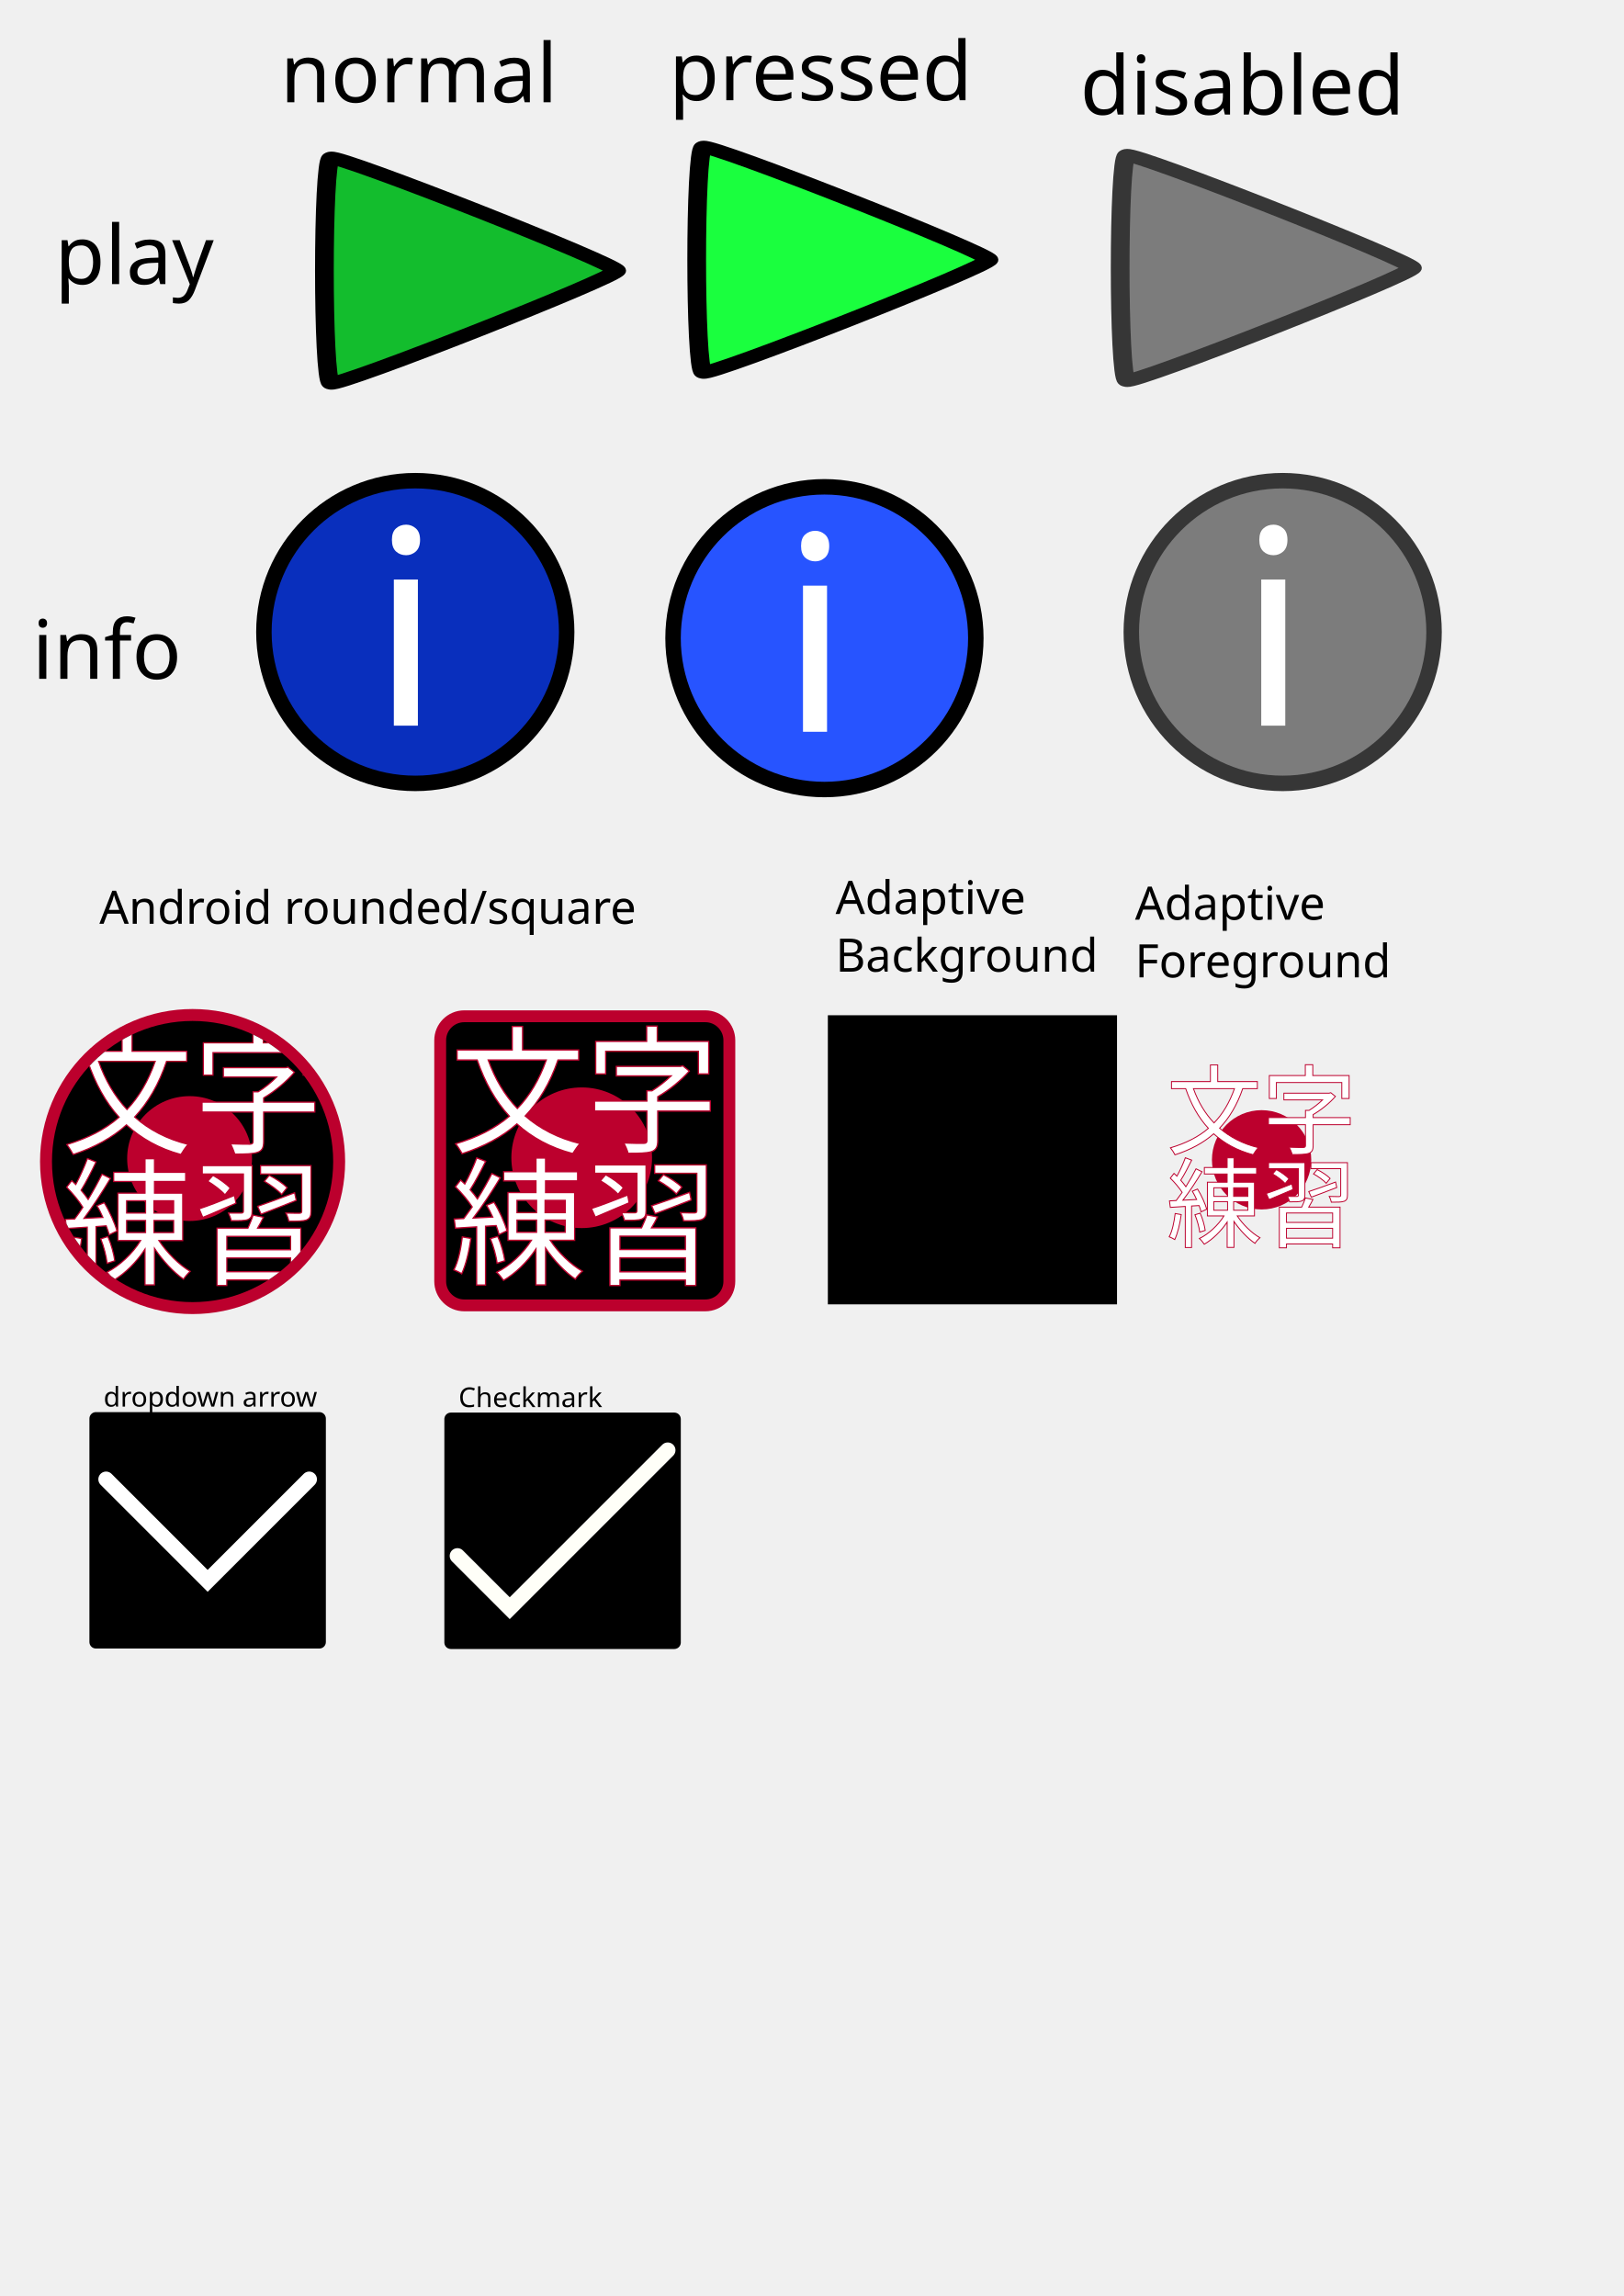
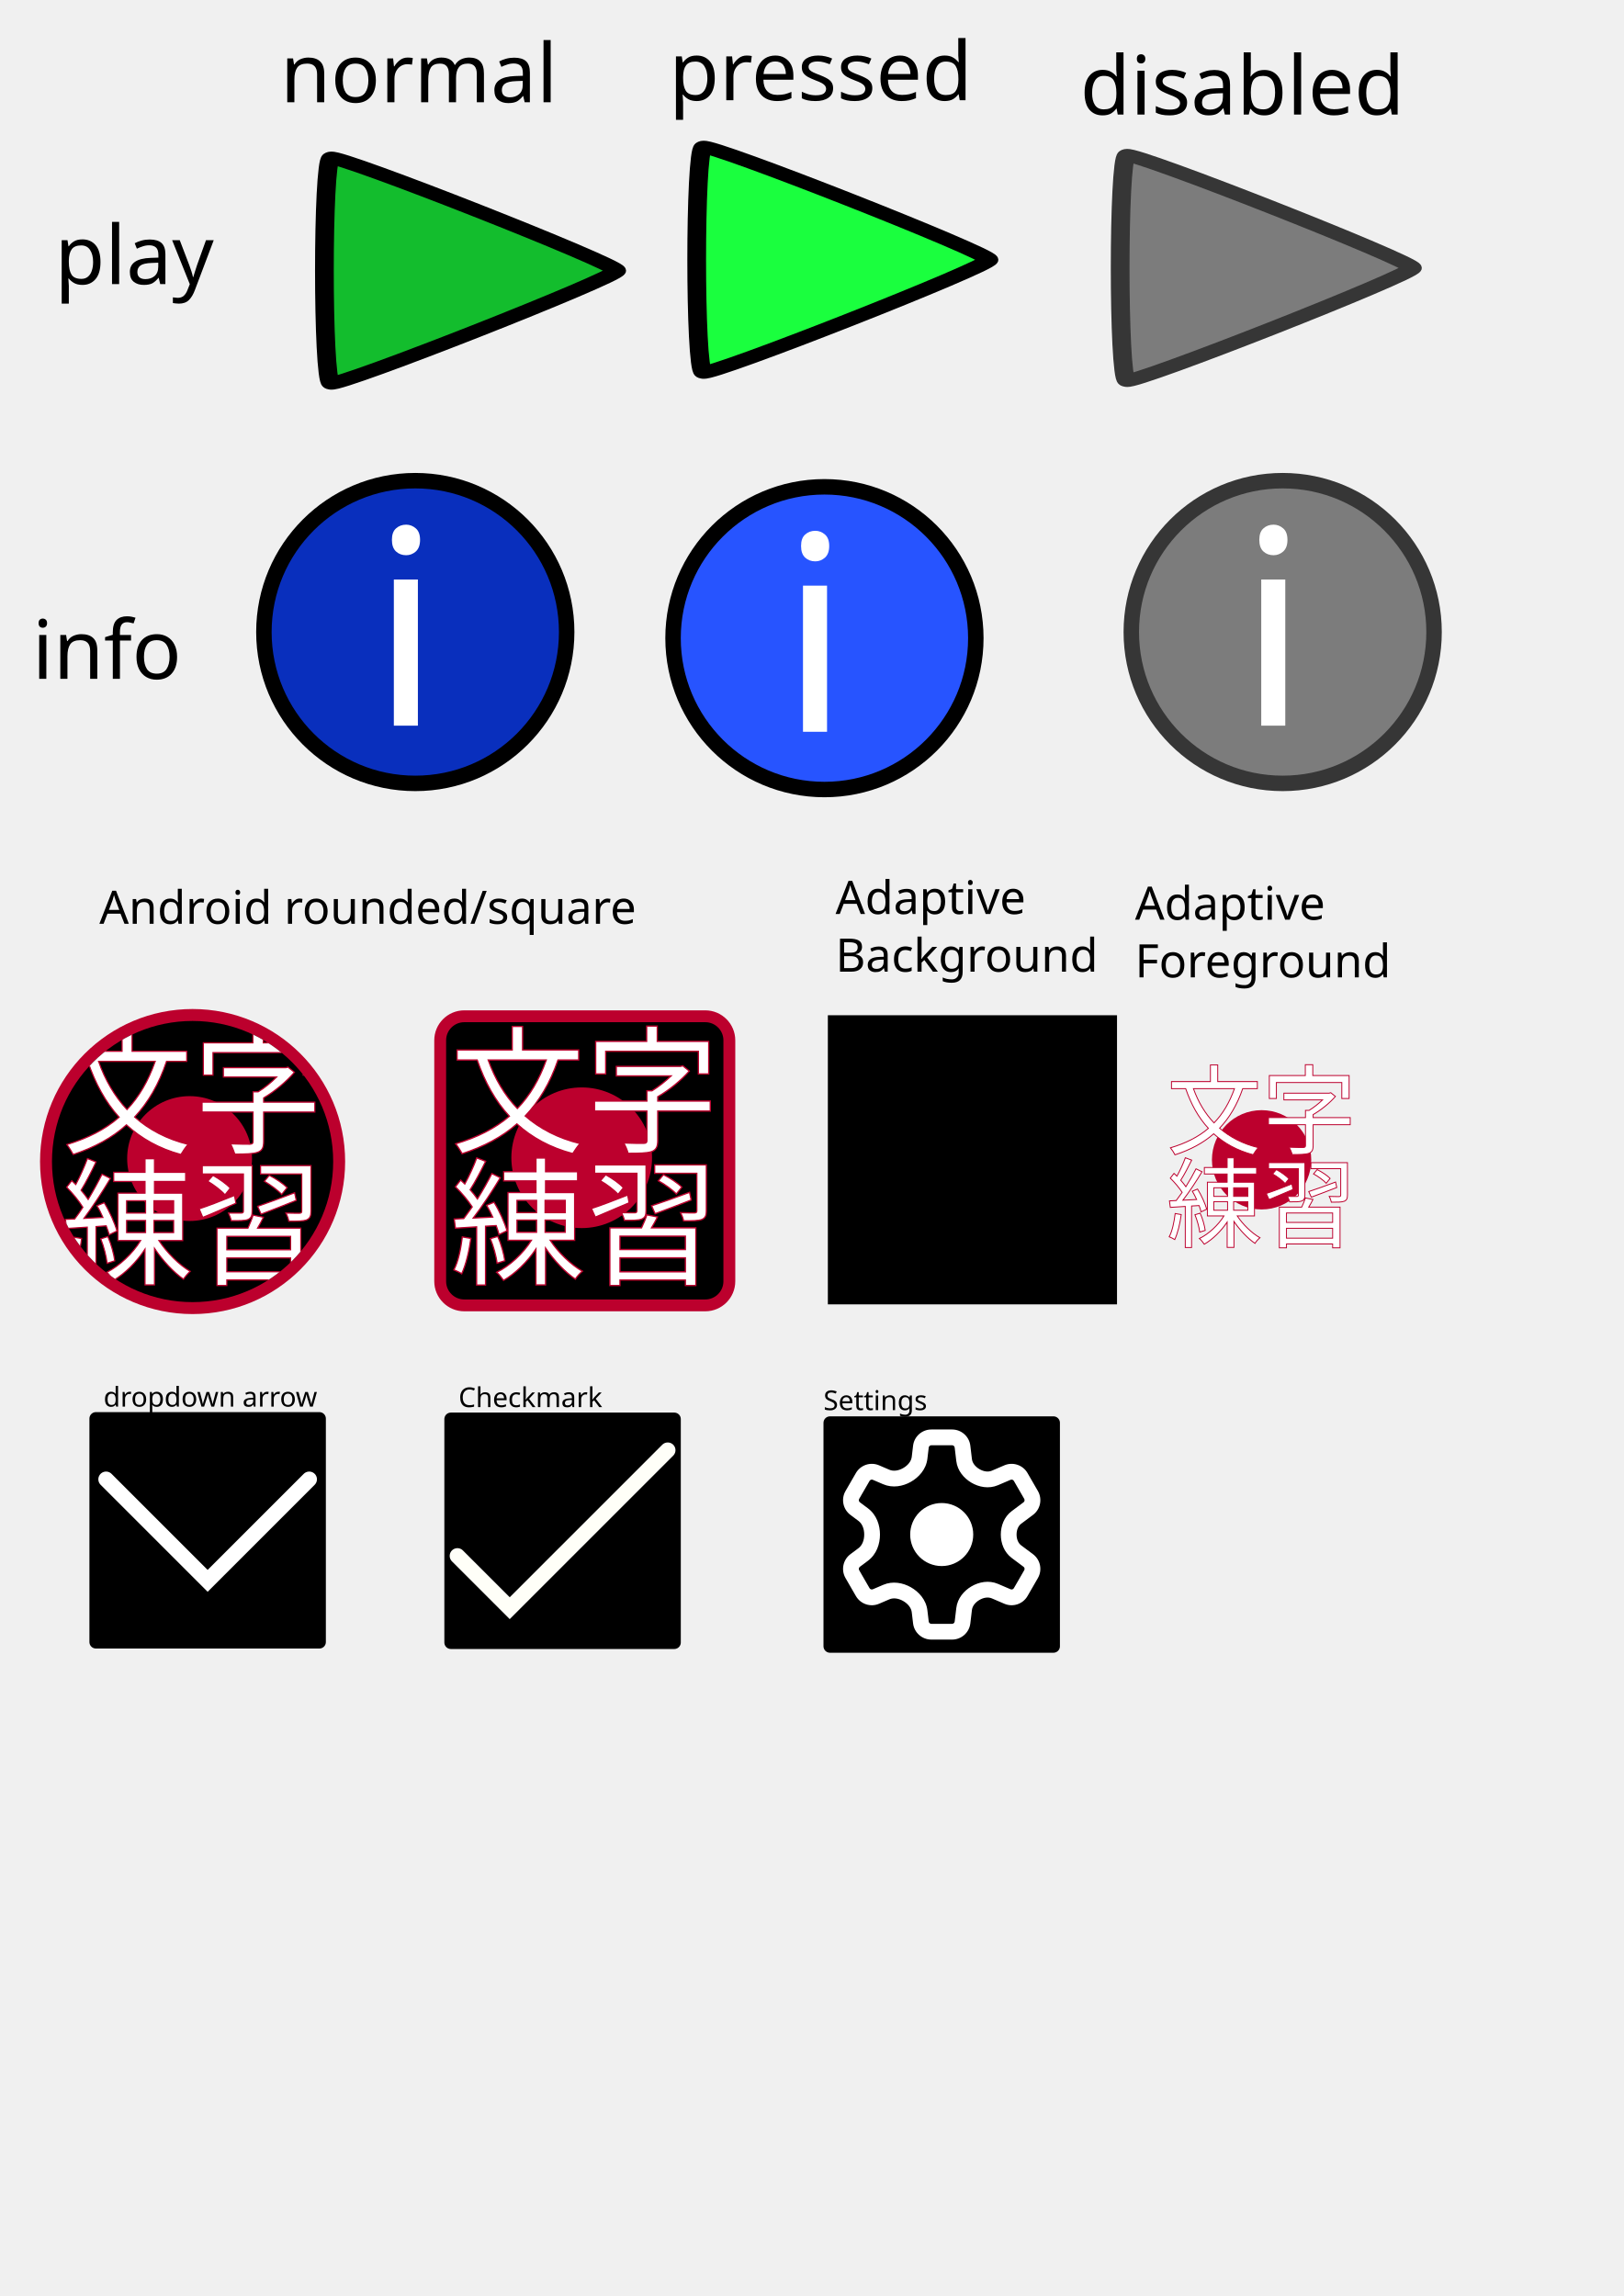
<svg xmlns="http://www.w3.org/2000/svg" xmlns:ns1="http://www.openswatchbook.org/uri/2009/osb" width="210mm" height="297mm" viewBox="0 0 210 297" version="1.1" id="svg8">
  <defs id="defs2">
    <linearGradient id="linearGradient2797" ns1:paint="solid">
      <stop style="stop-color:#13bd2d;stop-opacity:1;" offset="0" id="stop2795" />
    </linearGradient>
    <filter style="color-interpolation-filters:sRGB;" id="filter2999">
      <feColorMatrix values="2 -0.5 -0.5 0 0 -0.5 2 -0.5 0 0 -0.5 -0.5 2 0 0 0 0 0 1 0 " id="feColorMatrix2997" />
    </filter>
    <filter style="color-interpolation-filters:sRGB" id="filter2999-8">
      <feColorMatrix values="2 -0.5 -0.5 0 0 -0.5 2 -0.5 0 0 -0.5 -0.5 2 0 0 0 0 0 1 0 " id="feColorMatrix2997-5" />
    </filter>
    <filter style="color-interpolation-filters:sRGB;" id="filter951">
      <feColorMatrix values="2 -0.5 -0.5 0 0 -0.5 2 -0.5 0 0 -0.5 -0.5 2 0 0 0 0 0 1 0 " id="feColorMatrix949" />
    </filter>
    <filter style="color-interpolation-filters:sRGB;" id="filter1066">
      <feColorMatrix values="2 -0.5 -0.5 0 0 -0.5 2 -0.5 0 0 -0.5 -0.5 2 0 0 0 0 0 1 0 " id="feColorMatrix1064" />
    </filter>
    <clipPath clipPathUnits="userSpaceOnUse" id="clipPath1198">
      <ellipse style="fill:#bc002d;fill-opacity:1;stroke:#bc002d;stroke-width:0.1;stroke-linecap:round;stroke-linejoin:round;stroke-miterlimit:4;stroke-dasharray:none;stroke-opacity:1;paint-order:markers fill stroke" id="ellipse1200" cx="85.78" cy="166.509" rx="11.768" ry="11.768" />
    </clipPath>
  </defs>
  <g id="layer1">
    <path style="fill:#13bd2d;fill-opacity:1;stroke:#000000;stroke-width:2.166;stroke-linecap:round;stroke-linejoin:round;stroke-miterlimit:4;stroke-dasharray:none;stroke-dashoffset:0;paint-order:markers fill stroke" id="path835" d="m 42.294,7.633 c 0.992,0.573 0.992,37.615 2e-6,38.188 C 41.302,46.394 9.223,27.873 9.223,26.727 9.223,25.581 41.302,7.06 42.294,7.633 Z" transform="matrix(-1.11798,0,0,-0.762603,90.07279,55.3905)" />
    <text xml:space="preserve" style="font-style:normal;font-weight:normal;font-size:10.583px;line-height:1.25;font-family:sans-serif;fill:#000000;fill-opacity:1;stroke:none;stroke-width:0.265" x="36.248" y="13.229" id="text3003">
      <tspan id="tspan3001" x="36.248" y="13.229" style="stroke-width:0.265">normal</tspan>
    </text>
    <text xml:space="preserve" style="font-style:normal;font-weight:normal;font-size:10.583px;line-height:1.25;font-family:sans-serif;fill:#000000;fill-opacity:1;stroke:none;stroke-width:0.265" x="86.519" y="12.965" id="text3007">
      <tspan id="tspan3005" x="86.519" y="12.965" style="stroke-width:0.265">pressed</tspan>
    </text>
    <text xml:space="preserve" style="font-style:normal;font-weight:normal;font-size:10.583px;line-height:1.25;font-family:sans-serif;fill:#000000;fill-opacity:1;stroke:none;stroke-width:0.265" x="139.7" y="14.817" id="text3011">
      <tspan id="tspan3009" x="139.7" y="14.817" style="stroke-width:0.265">disabled</tspan>
      <tspan x="139.7" y="28.046" style="stroke-width:0.265" id="tspan3013" />
    </text>
    <g id="g915" transform="translate(30.69167,-21.96042)">
      <circle style="fill:#092fbd;fill-opacity:1;stroke:#000000;stroke-width:2;stroke-linecap:round;stroke-linejoin:round;stroke-miterlimit:4;stroke-dasharray:none;stroke-dashoffset:0;stroke-opacity:1;paint-order:markers fill stroke" id="path3036" cx="23.019" cy="103.717" r="19.579" />
      <text xml:space="preserve" style="font-style:normal;font-variant:normal;font-weight:normal;font-stretch:normal;font-size:35.278px;line-height:1.25;font-family:XANO-mincho-U32;-inkscape-font-specification:XANO-mincho-U32;fill:#000000;fill-opacity:1;stroke:none;stroke-width:0.265" x="17.248" y="115.826" id="text3040">
        <tspan id="tspan3038" x="17.248" y="115.826" style="font-style:normal;font-variant:normal;font-weight:normal;font-stretch:normal;font-size:35.278px;font-family:XANO-mincho-U32;-inkscape-font-specification:XANO-mincho-U32;fill:#ffffff;fill-opacity:1;stroke-width:0.265">i</tspan>
      </text>
    </g>
    <text xml:space="preserve" style="font-style:normal;font-weight:normal;font-size:10.583px;line-height:1.25;font-family:sans-serif;fill:#000000;fill-opacity:1;stroke:none;stroke-width:0.265" x="7.074" y="36.749" id="text3003-7">
      <tspan id="tspan3001-2" x="7.074" y="36.749" style="stroke-width:0.265">play</tspan>
    </text>
    <text xml:space="preserve" style="font-style:normal;font-weight:normal;font-size:10.583px;line-height:1.25;font-family:sans-serif;fill:#000000;fill-opacity:1;stroke:none;stroke-width:0.265" x="4.164" y="87.813" id="text3003-2">
      <tspan id="tspan3001-1" x="4.164" y="87.813" style="stroke-width:0.265">info</tspan>
    </text>
    <g id="g915-54" transform="translate(142.875,-21.96042)">
      <circle style="fill:#7c7c7c;fill-opacity:1;stroke:#363636;stroke-width:2;stroke-linecap:round;stroke-linejoin:round;stroke-miterlimit:4;stroke-dasharray:none;stroke-dashoffset:0;stroke-opacity:1;paint-order:markers fill stroke" id="path3036-3" cx="23.019" cy="103.717" r="19.579" />
      <text xml:space="preserve" style="font-style:normal;font-variant:normal;font-weight:normal;font-stretch:normal;font-size:35.278px;line-height:1.25;font-family:XANO-mincho-U32;-inkscape-font-specification:XANO-mincho-U32;fill:#000000;fill-opacity:1;stroke:none;stroke-width:0.265" x="17.248" y="115.826" id="text3040-1">
        <tspan id="tspan3038-16" x="17.248" y="115.826" style="font-style:normal;font-variant:normal;font-weight:normal;font-stretch:normal;font-size:35.278px;font-family:XANO-mincho-U32;-inkscape-font-specification:XANO-mincho-U32;fill:#ffffff;fill-opacity:1;stroke-width:0.265">i</tspan>
      </text>
    </g>
    <path style="fill:#1aff3e;fill-opacity:1;stroke:#000000;stroke-width:2.166;stroke-linecap:round;stroke-linejoin:round;stroke-miterlimit:4;stroke-dasharray:none;stroke-dashoffset:0;paint-order:markers fill stroke" id="path835-6" d="m 42.294,7.633 c 0.992,0.573 0.992,37.615 2e-6,38.188 C 41.302,46.394 9.223,27.873 9.223,26.727 9.223,25.581 41.302,7.06 42.294,7.633 Z" transform="matrix(-1.11798,0,0,-0.762603,138.2219,53.98414)" />
    <path style="fill:#7c7c7c;fill-opacity:1;stroke:#363636;stroke-width:2.166;stroke-linecap:round;stroke-linejoin:round;stroke-miterlimit:4;stroke-dasharray:none;stroke-dashoffset:0;stroke-opacity:1;paint-order:markers fill stroke" id="path835-0" d="m 42.294,7.633 c 0.992,0.573 0.992,37.615 2e-6,38.188 C 41.302,46.394 9.223,27.873 9.223,26.727 9.223,25.581 41.302,7.06 42.294,7.633 Z" transform="matrix(-1.11798,0,0,-0.762603,192.9906,55.04247)" />
    <g id="g915-54-2" transform="translate(83.60833,-21.16667)">
      <circle style="fill:#2754ff;fill-opacity:1;stroke:#000000;stroke-width:2;stroke-linecap:round;stroke-linejoin:round;stroke-miterlimit:4;stroke-dasharray:none;stroke-dashoffset:0;stroke-opacity:1;paint-order:markers fill stroke" id="path3036-3-8" cx="23.019" cy="103.717" r="19.579" />
      <text xml:space="preserve" style="font-style:normal;font-variant:normal;font-weight:normal;font-stretch:normal;font-size:35.278px;line-height:1.25;font-family:XANO-mincho-U32;-inkscape-font-specification:XANO-mincho-U32;fill:#000000;fill-opacity:1;stroke:none;stroke-width:0.265" x="17.248" y="115.826" id="text3040-1-5">
        <tspan id="tspan3038-16-4" x="17.248" y="115.826" style="font-style:normal;font-variant:normal;font-weight:normal;font-stretch:normal;font-size:35.278px;font-family:XANO-mincho-U32;-inkscape-font-specification:XANO-mincho-U32;fill:#ffffff;fill-opacity:1;stroke-width:0.265">i</tspan>
      </text>
    </g>
    <g id="g1262" transform="matrix(1.545207,0,0,1.545207,-55.6042,-100.3896)">
      <ellipse style="fill:#bc002d;fill-opacity:1;stroke:#bc002d;stroke-width:2;stroke-linecap:round;stroke-linejoin:round;stroke-miterlimit:4;stroke-dasharray:none;stroke-opacity:1;paint-order:markers fill stroke" id="path1158-8" cx="52.104" cy="162.206" rx="11.768" ry="11.768" />
      <g id="g1165" style="stroke:none;stroke-width:0.1;stroke-miterlimit:4;stroke-dasharray:none" clip-path="url(#clipPath1198)" transform="translate(-33.67594,-4.30305)">
        <rect style="fill:#000000;fill-opacity:1;stroke:none;stroke-width:0.1;stroke-linecap:round;stroke-linejoin:round;stroke-miterlimit:4;stroke-dasharray:none;stroke-opacity:1;paint-order:markers fill stroke" id="rect1113-1" width="23.535" height="23.535" x="74.012" y="154.741" />
        <circle style="fill:#bc002d;fill-opacity:1;stroke:none;stroke-width:0.1;stroke-linecap:round;stroke-linejoin:round;stroke-miterlimit:4;stroke-dasharray:none;stroke-opacity:1;paint-order:markers fill stroke" id="path1115-5" cx="85.53" cy="166.259" r="5.226" />
        <text xml:space="preserve" style="font-style:normal;font-weight:normal;font-size:11.234px;line-height:0;font-family:sans-serif;fill:#ffffff;fill-opacity:1;stroke:#bc002d;stroke-width:0.1;stroke-miterlimit:4;stroke-dasharray:none;stroke-opacity:1" x="76.666" y="161.044" id="text1105-8" transform="scale(0.9760685,1.024518)">
          <tspan id="tspan1103-6" x="76.666" y="161.044" style="font-style:normal;font-variant:normal;font-weight:normal;font-stretch:normal;line-height:0.95;font-family:XANO-mincho-U32;-inkscape-font-specification:XANO-mincho-U32;fill:#ffffff;fill-opacity:1;stroke:#bc002d;stroke-width:0.1;stroke-miterlimit:4;stroke-dasharray:none;stroke-opacity:1">文字</tspan>
          <tspan x="76.666" y="171.716" style="font-style:normal;font-variant:normal;font-weight:normal;font-stretch:normal;line-height:0.95;font-family:XANO-mincho-U32;-inkscape-font-specification:XANO-mincho-U32;fill:#ffffff;fill-opacity:1;stroke:#bc002d;stroke-width:0.1;stroke-miterlimit:4;stroke-dasharray:none;stroke-opacity:1" id="tspan1107-3">練習</tspan>
        </text>
      </g>
    </g>
    <text xml:space="preserve" style="font-style:normal;font-weight:normal;font-size:5.969px;line-height:1.25;font-family:sans-serif;fill:#000000;fill-opacity:1;stroke:none;stroke-width:0.149" x="12.851" y="119.502" id="text1266">
      <tspan id="tspan1264" x="12.851" y="119.502" style="stroke-width:0.149">Android rounded/square</tspan>
    </text>
    <path style="fill:#000000;fill-opacity:1;stroke:#bc002d;stroke-width:1.533;stroke-linecap:round;stroke-linejoin:round;stroke-miterlimit:4;stroke-dasharray:none;stroke-opacity:1;paint-order:markers fill stroke" id="rect1113-2" width="37.398" height="37.398" x="56.932" y="131.46" d="M 60.048,131.46 H 91.213 a 3.116,3.116 45 0 1 3.116,3.116 v 31.165 a 3.116,3.116 135 0 1 -3.116,3.116 H 60.048 a 3.116,3.116 45 0 1 -3.116,-3.116 v -31.165 a 3.116,3.116 135 0 1 3.116,-3.116 z" />
    <circle style="fill:#bc002d;fill-opacity:1;stroke:#bc002d;stroke-width:1.589;stroke-linecap:round;stroke-linejoin:round;stroke-miterlimit:4;stroke-dasharray:none;stroke-opacity:1;paint-order:markers fill stroke" id="path1115-2" cx="75.233" cy="149.762" r="8.303" />
    <text xml:space="preserve" style="font-style:normal;font-weight:normal;font-size:17.647px;line-height:0;font-family:sans-serif;fill:#ffffff;fill-opacity:1;stroke:#bc002d;stroke-width:0.167;stroke-miterlimit:4;stroke-dasharray:none;stroke-opacity:1" x="59.08" y="145.738" id="text1105-4" transform="scale(0.9860393,1.014158)">
      <tspan id="tspan1103-9" x="59.08" y="145.738" style="font-style:normal;font-variant:normal;font-weight:normal;font-stretch:normal;line-height:0.95;font-family:XANO-mincho-U32;-inkscape-font-specification:XANO-mincho-U32;fill:#ffffff;fill-opacity:1;stroke:#bc002d;stroke-width:0.167;stroke-miterlimit:4;stroke-dasharray:none;stroke-opacity:1">文字</tspan>
      <tspan x="59.08" y="162.503" style="font-style:normal;font-variant:normal;font-weight:normal;font-stretch:normal;line-height:0.95;font-family:XANO-mincho-U32;-inkscape-font-specification:XANO-mincho-U32;fill:#ffffff;fill-opacity:1;stroke:#bc002d;stroke-width:0.167;stroke-miterlimit:4;stroke-dasharray:none;stroke-opacity:1" id="tspan1107-6">練習</tspan>
    </text>
    <path style="fill:#000000;fill-opacity:1;stroke:none;stroke-width:1.533;stroke-linecap:round;stroke-linejoin:round;stroke-miterlimit:4;stroke-dasharray:none;stroke-opacity:1;paint-order:markers fill stroke" id="rect1113-2-5" width="37.398" height="37.398" x="107.07" y="131.328" d="m 107.07,131.328 h 37.398 v 37.398 h -37.398 z" />
    <g id="g1377" transform="translate(9.708939,-60.97801)">
      <g id="g1369" transform="matrix(0.7058822,0,0,0.7058811,45.13483,62.06064)">
        <circle style="fill:#bc002d;fill-opacity:1;stroke:#bc002d;stroke-width:1.589;stroke-linecap:round;stroke-linejoin:round;stroke-miterlimit:4;stroke-dasharray:none;stroke-opacity:1;paint-order:markers fill stroke" id="path1115-2-3" cx="153.458" cy="211.005" r="8.303" />
        <text xml:space="preserve" style="font-style:normal;font-weight:normal;font-size:17.647px;line-height:0;font-family:sans-serif;fill:#ffffff;fill-opacity:1;stroke:#bc002d;stroke-width:0.167;stroke-miterlimit:4;stroke-dasharray:none;stroke-opacity:1" x="138.01" y="205.735" id="text1105-4-8" transform="scale(0.9860393,1.014158)">
          <tspan id="tspan1103-9-1" x="138.01" y="205.735" style="font-style:normal;font-variant:normal;font-weight:normal;font-stretch:normal;line-height:0.95;font-family:XANO-mincho-U32;-inkscape-font-specification:XANO-mincho-U32;fill:#ffffff;fill-opacity:1;stroke:#bc002d;stroke-width:0.167;stroke-miterlimit:4;stroke-dasharray:none;stroke-opacity:1">文字</tspan>
          <tspan x="138.01" y="222.5" style="font-style:normal;font-variant:normal;font-weight:normal;font-stretch:normal;line-height:0.95;font-family:XANO-mincho-U32;-inkscape-font-specification:XANO-mincho-U32;fill:#ffffff;fill-opacity:1;stroke:#bc002d;stroke-width:0.167;stroke-miterlimit:4;stroke-dasharray:none;stroke-opacity:1" id="tspan1107-6-3">練習</tspan>
        </text>
      </g>
      <path style="fill:#ffffff;fill-opacity:0;stroke:none;stroke-width:1.533;stroke-linecap:round;stroke-linejoin:round;stroke-miterlimit:4;stroke-dasharray:none;stroke-opacity:1;paint-order:markers fill stroke" id="rect1113-2-5-2" width="37.398" height="37.398" x="134.759" y="192.306" d="m 134.759,192.306 h 37.398 v 37.398 h -37.398 z" />
    </g>
    <text xml:space="preserve" style="font-style:normal;font-weight:normal;font-size:5.969px;line-height:1.25;font-family:sans-serif;fill:#000000;fill-opacity:1;stroke:none;stroke-width:0.149" x="108.068" y="118.225" id="text1266-8">
      <tspan id="tspan1264-5" x="108.068" y="118.225" style="stroke-width:0.149">Adaptive</tspan>
      <tspan x="108.068" y="125.686" style="stroke-width:0.149" id="tspan1397">Background</tspan>
    </text>
    <text xml:space="preserve" style="font-style:normal;font-weight:normal;font-size:5.969px;line-height:1.25;font-family:sans-serif;fill:#000000;fill-opacity:1;stroke:none;stroke-width:0.149" x="146.797" y="118.967" id="text1266-8-5">
      <tspan id="tspan1264-5-6" x="146.797" y="118.967" style="stroke-width:0.149">Adaptive</tspan>
      <tspan x="146.797" y="126.428" style="stroke-width:0.149" id="tspan1397-7">Foreground</tspan>
    </text>
    <rect style="fill:#000000;fill-opacity:1;stroke:#000000;stroke-width:1.678;stroke-linecap:round;stroke-linejoin:round;paint-order:markers fill stroke" id="rect920" width="28.902" height="28.902" x="12.404" y="183.504" />
    <path style="fill:none;fill-opacity:1;stroke:#ffffff;stroke-width:2;stroke-linecap:round;stroke-linejoin:miter;stroke-miterlimit:4;stroke-dasharray:none;stroke-opacity:1" d="m 13.718,191.355 13.137,13.137 13.137,-13.137" id="path918" />
    <text xml:space="preserve" style="font-style:normal;font-weight:normal;font-size:3.528px;line-height:1.25;font-family:sans-serif;fill:#000000;fill-opacity:1;stroke:none;stroke-width:0.265" x="13.394" y="181.955" id="text3003-2-8">
      <tspan id="tspan3001-1-7" x="13.394" y="181.955" style="font-size:3.528px;stroke-width:0.265">dropdown arrow</tspan>
    </text>
    <rect style="fill:#000000;fill-opacity:1;stroke:#000000;stroke-width:1.678;stroke-linecap:round;stroke-linejoin:round;paint-order:markers fill stroke" id="rect920-9" width="28.902" height="28.902" x="58.309" y="183.565" />
    <text xml:space="preserve" style="font-style:normal;font-weight:normal;font-size:3.528px;line-height:1.25;font-family:sans-serif;fill:#000000;fill-opacity:1;stroke:none;stroke-width:0.265" x="59.299" y="182.016" id="text3003-2-8-7">
      <tspan id="tspan3001-1-7-1" x="59.299" y="182.016" style="font-size:3.528px;stroke-width:0.265">Checkmark</tspan>
    </text>
    <path style="fill:none;stroke:#fffff8;stroke-width:2;stroke-linecap:round;stroke-linejoin:miter;stroke-miterlimit:4;stroke-dasharray:none;stroke-opacity:1" d="M 86.361,187.59 65.924,208.027 59.16,201.263" id="path1014" />
+     <rect style="fill:#000000;fill-opacity:1;stroke:#000000;stroke-width:1.678;stroke-linecap:round;stroke-linejoin:round;paint-order:markers fill stroke" id="rect920-3" width="28.902" height="28.902" x="107.344" y="184.05" />
+     <g style="fill:#ffffff;stroke:none;stroke-opacity:1;fill-opacity:1" id="g924" transform="matrix(0.1698649,0,0,0.1698649,105.4877,182.194)">
+       <path fill="#000000" d="m 80.16,29.054 -5.958,-0.709 5.958,0.71 z m 31.68,0 -5.958,0.71 z m 34.217,19.756 -2.365,-5.515 2.365,5.514 z m 10.081,3.352 5.196,-3 z m 7.896,13.676 5.196,-3 z m -2.137,10.407 -3.594,-4.805 z m 0,39.51 3.593,-4.805 z m 2.137,10.407 5.196,3 z m -7.896,13.676 -5.196,-3 z m -10.081,3.353 2.364,-5.515 z m -34.217,19.755 5.958,0.709 z m -31.68,0 -5.958,0.709 z m -34.217,-19.755 -2.364,-5.515 z m -10.08,-3.353 -5.197,3 5.196,-3 z m -7.897,-13.676 5.196,-3 z m 2.137,-10.407 3.594,4.805 z m 0,-39.51 -3.593,4.805 z m -2.137,-10.407 5.196,3 z m 7.896,-13.676 -5.196,-3 z m 10.081,-3.352 -2.364,5.514 z m 7.85,3.365 -2.365,5.515 2.364,-5.515 z m 0,87.65 2.364,5.514 -2.365,-5.514 z M 36.235,111.17 32.641,106.365 Z m 76.823,41.535 5.958,0.71 z m 39.854,-69.742 -3.593,-4.805 z m -16.369,-30.074 2.364,5.514 z m -23.485,-13.594 -5.958,0.709 5.958,-0.71 z M 88.104,16 A 14,14 0 0 0 74.202,28.345 l 11.916,1.419 A 2,2 0 0 1 88.104,28 Z m 15.792,0 H 88.104 v 12 h 15.792 z m 13.902,12.345 A 14,14 0 0 0 103.896,16 v 12 a 2,2 0 0 1 1.986,1.764 z m 1.219,10.24 -1.219,-10.24 -11.916,1.419 1.219,10.24 z m 24.675,4.71 -9.513,4.08 4.729,11.028 9.513,-4.08 z m 17.642,5.867 a 14,14 0 0 0 -17.642,-5.867 l 4.729,11.029 a 2,2 0 0 1 2.521,0.838 z m 7.896,13.676 -7.896,-13.676 -10.392,6 7.896,13.676 z m -3.74,18.212 a 14,14 0 0 0 3.74,-18.212 l -10.392,6 a 2,2 0 0 1 -0.535,2.602 z m -8.984,6.718 8.984,-6.718 -7.187,-9.61 -8.983,6.718 z m 8.984,23.182 -8.984,-6.718 -7.186,9.61 8.983,6.718 z m 3.74,18.212 a 14,14 0 0 0 -3.74,-18.212 l -7.187,9.61 a 2,2 0 0 1 0.535,2.602 z m -7.896,13.676 7.896,-13.676 -10.392,-6 -7.896,13.676 z m -17.642,5.867 a 14,14 0 0 0 17.642,-5.867 l -10.392,-6 a 2.001,2.001 0 0 1 -2.521,0.838 z m -9.513,-4.08 9.513,4.08 4.729,-11.029 -9.512,-4.079 z m -16.381,19.03 1.219,-10.24 -11.916,-1.419 -1.219,10.24 z M 103.896,176 a 14,14 0 0 0 13.902,-12.345 l -11.916,-1.419 A 2,2 0 0 1 103.896,164 Z m -15.792,0 h 15.792 V 164 H 88.104 Z M 74.202,163.655 A 14,14 0 0 0 88.104,176 v -12 a 2,2 0 0 1 -1.986,-1.764 z m -1.012,-8.504 1.012,8.504 11.916,-1.419 -1.012,-8.504 z m -21.762,-20.841 -7.85,3.366 4.73,11.029 7.849,-3.366 -4.73,-11.029 z m -7.85,3.366 a 2,2 0 0 1 -2.52,-0.838 l -10.392,6 a 14,14 0 0 0 17.642,5.867 z m -2.52,-0.838 -7.896,-13.676 -10.392,6 7.896,13.676 z m -7.896,-13.676 a 2,2 0 0 1 0.535,-2.602 l -7.187,-9.61 a 14,14 0 0 0 -3.74,18.212 z m 0.535,-2.602 6.132,-4.585 -7.187,-9.61 -6.132,4.585 z m -7.187,-39.51 6.132,4.586 7.187,-9.61 -6.132,-4.586 z M 22.77,62.838 a 14,14 0 0 0 3.74,18.212 l 7.187,-9.61 a 2,2 0 0 1 -0.535,-2.602 z m 7.896,-13.676 -7.896,13.676 10.392,6 7.896,-13.676 z m 17.642,-5.867 a 14,14 0 0 0 -17.642,5.867 l 10.392,6 a 2,2 0 0 1 2.52,-0.838 z m 7.849,3.366 -7.85,-3.366 -4.729,11.029 7.85,3.366 z m 18.045,-18.316 -1.012,8.504 11.916,1.419 1.012,-8.504 z m -1.754,27.552 c 6.078,-3.426 11.69,-9.502 12.658,-17.63 L 73.19,36.85 c -0.382,3.209 -2.769,6.415 -6.635,8.595 l 5.893,10.453 z m -21.02,1.793 c 7.284,3.124 15.055,1.57 21.02,-1.793 L 66.555,45.444 c -3.704,2.088 -7.481,2.468 -10.398,1.217 L 51.427,57.69 Z M 49,96 C 49,88.9 46.452,80.978 39.829,76.025 l -7.187,9.61 C 35.36,87.668 37,91.438 37,96 Z m 23.448,40.103 c -5.965,-3.363 -13.736,-4.917 -21.02,-1.793 l 4.729,11.029 c 2.917,-1.251 6.694,-0.871 10.398,1.218 z M 39.828,115.975 C 46.452,111.022 49,103.1 49,96 H 37 c 0,4.563 -1.64,8.333 -4.358,10.365 l 7.187,9.61 z m 78.679,19.575 c -5.536,3.298 -10.517,8.982 -11.406,16.446 l 11.916,1.419 c 0.329,-2.765 2.318,-5.582 5.632,-7.557 z m 20.402,-1.953 c -7.094,-3.042 -14.669,-1.463 -20.402,1.953 l 6.142,10.308 c 3.382,-2.015 6.872,-2.372 9.53,-1.233 z m -53.803,20.135 c -0.968,-8.127 -6.58,-14.202 -12.658,-17.629 l -5.893,10.454 c 3.866,2.179 6.253,5.385 6.635,8.594 z M 141,96 c 0,6.389 2.398,13.414 8.32,17.842 l 7.186,-9.61 C 154.374,102.638 153,99.668 153,96 Z m 8.32,-17.842 C 143.398,82.586 141,89.61 141,96 h 12 c 0,-3.668 1.374,-6.638 3.506,-8.232 z M 118.507,56.45 c 5.733,3.416 13.308,4.995 20.401,1.953 l -4.729,-11.029 c -2.658,1.14 -6.148,0.782 -9.53,-1.233 l -6.142,10.31 z M 107.101,40.004 c 0.889,7.464 5.87,13.148 11.406,16.446 l 6.142,-10.309 c -3.314,-1.974 -5.303,-4.79 -5.632,-7.556 z" id="path910" style="stroke:none;stroke-opacity:1;fill:#ffffff;fill-opacity:1" />
+       <path stroke="#000000" stroke-linecap="round" stroke-linejoin="round" stroke-width="12" d="m 96,120 c 13.255,0 24,-10.745 24,-24 0,-13.255 -10.745,-24 -24,-24 -13.255,0 -24,10.745 -24,24 0,13.255 10.745,24 24,24 z" id="path912" style="stroke:none;stroke-opacity:1;fill:#ffffff;fill-opacity:1" />
+     </g>
+     <text xml:space="preserve" style="font-style:normal;font-weight:normal;font-size:3.528px;line-height:1.25;font-family:sans-serif;fill:#000000;fill-opacity:1;stroke:none;stroke-width:0.265" x="106.494" y="182.409" id="text3003-2-8-7-3">
+       <tspan id="tspan3001-1-7-1-2" x="106.494" y="182.409" style="font-size:3.528px;stroke-width:0.265">Settings</tspan>
+     </text>
  </g>
</svg>
